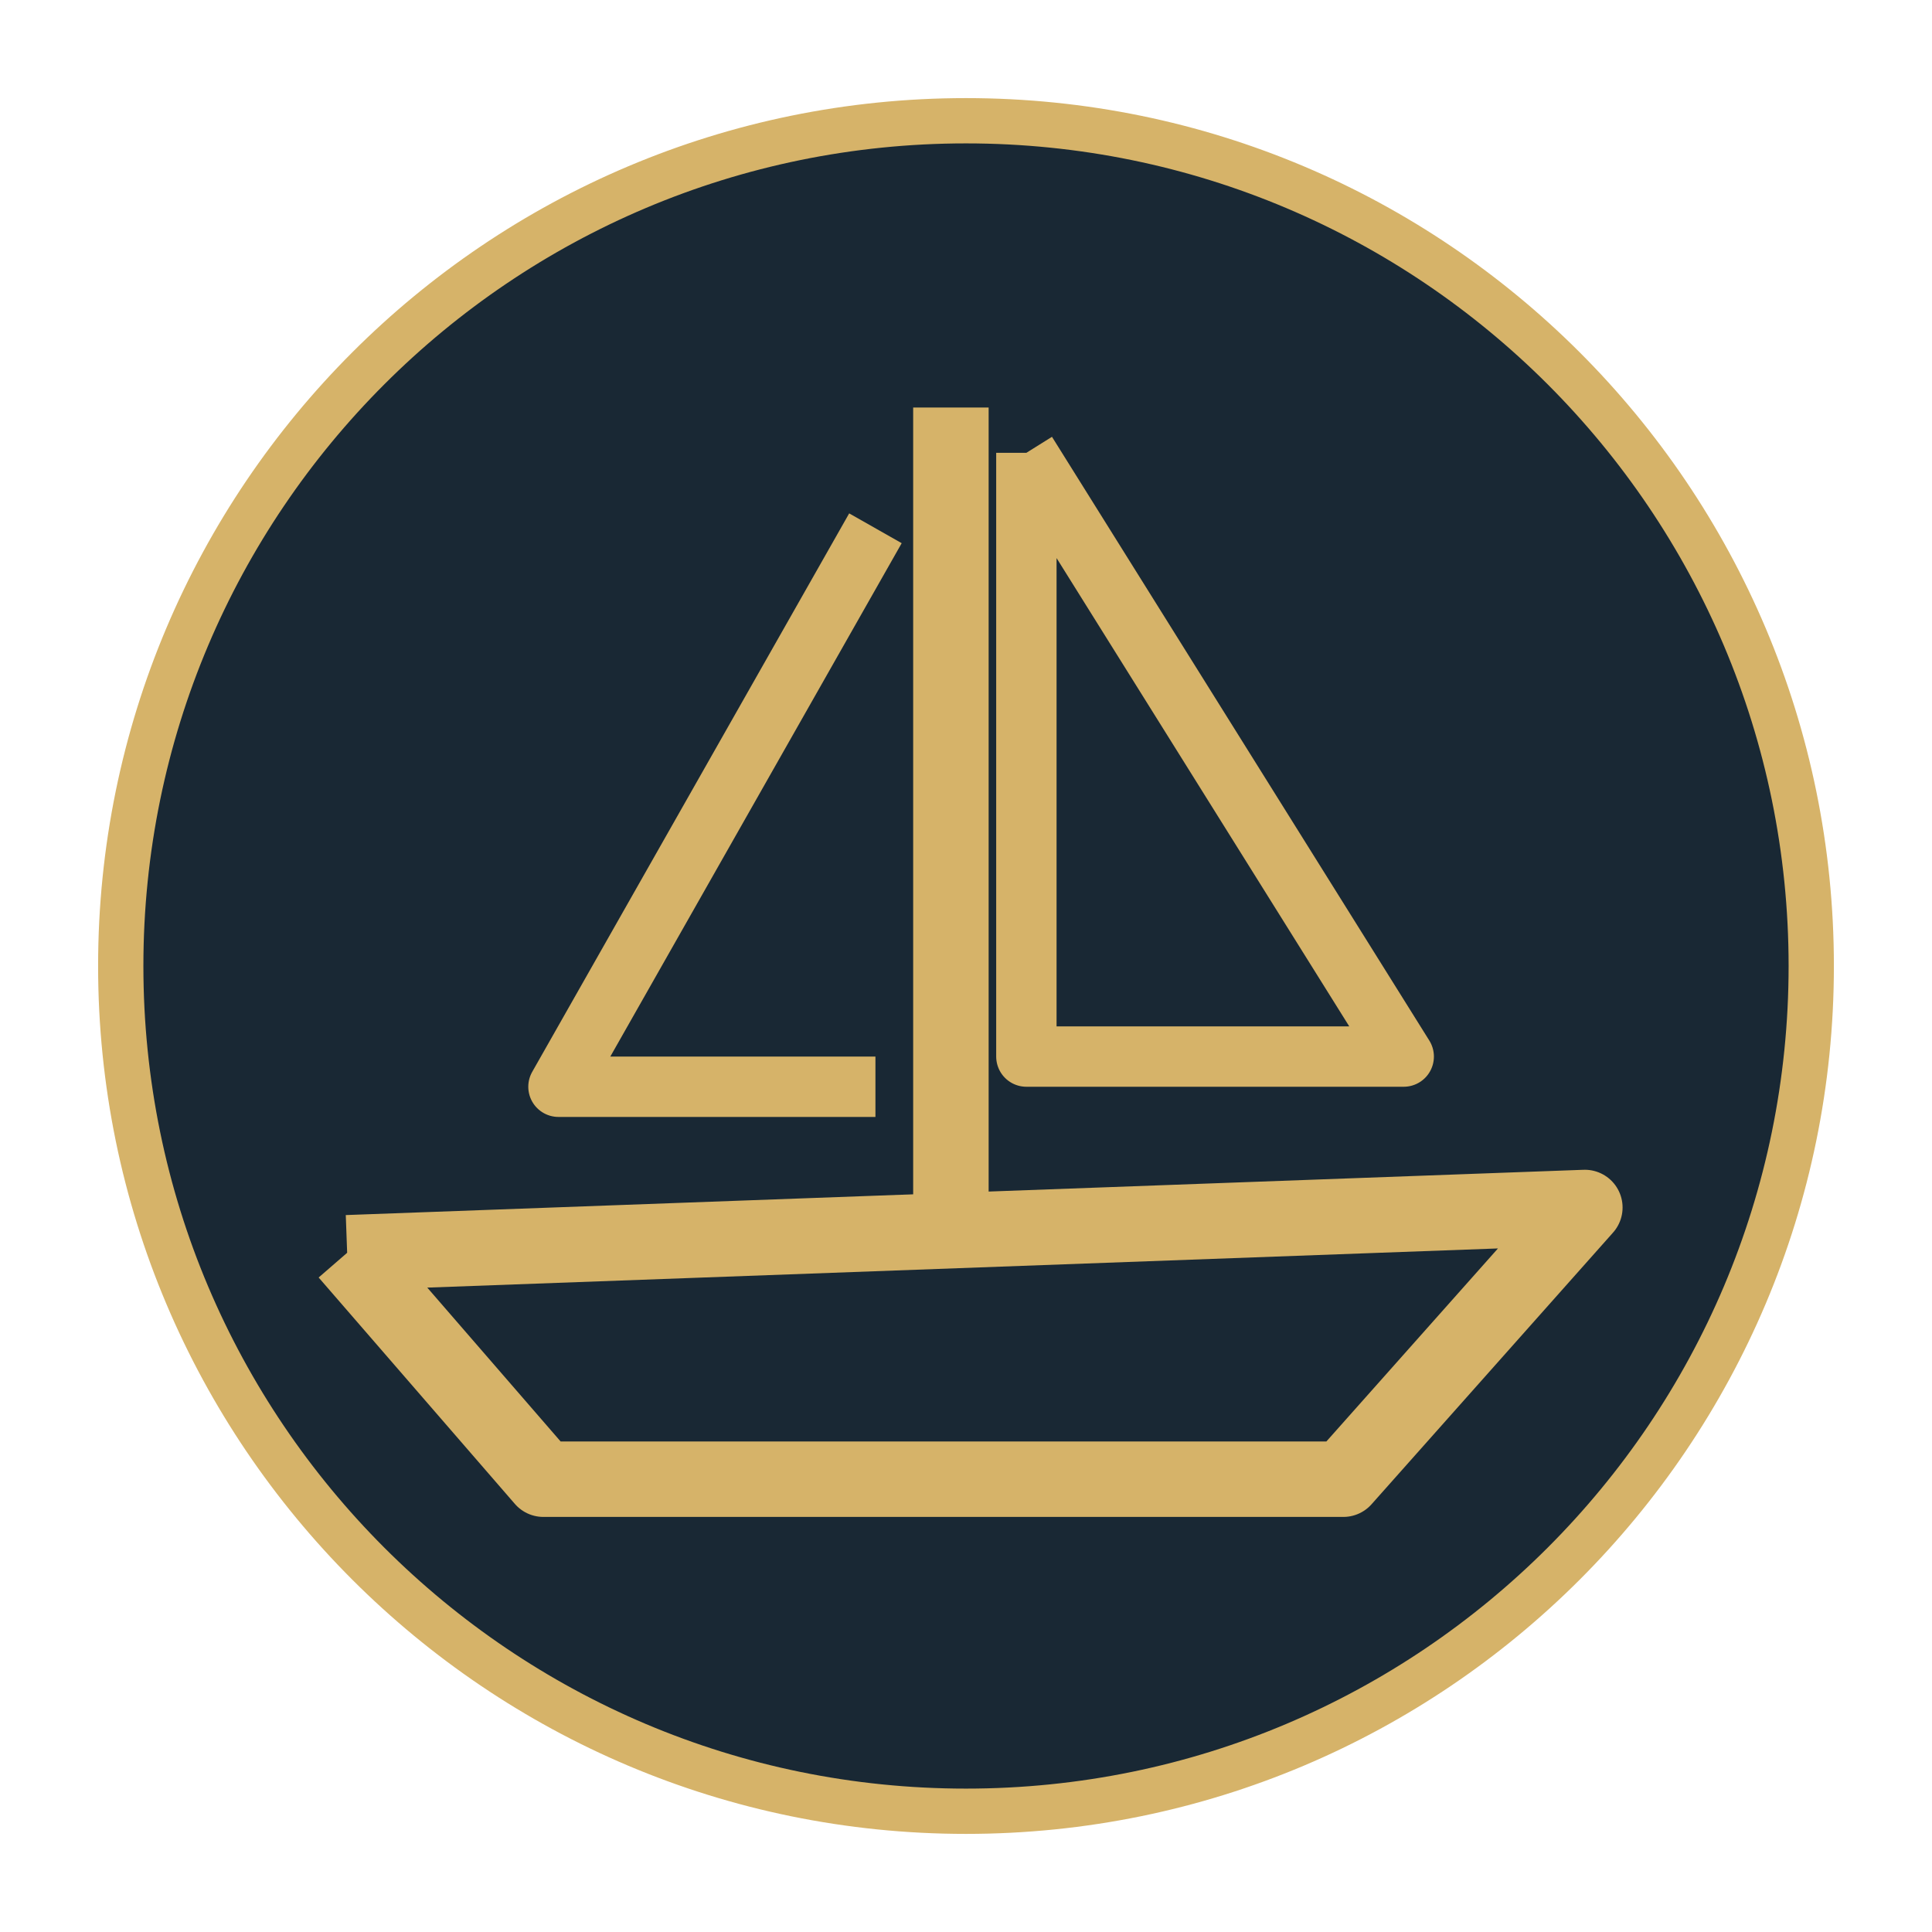
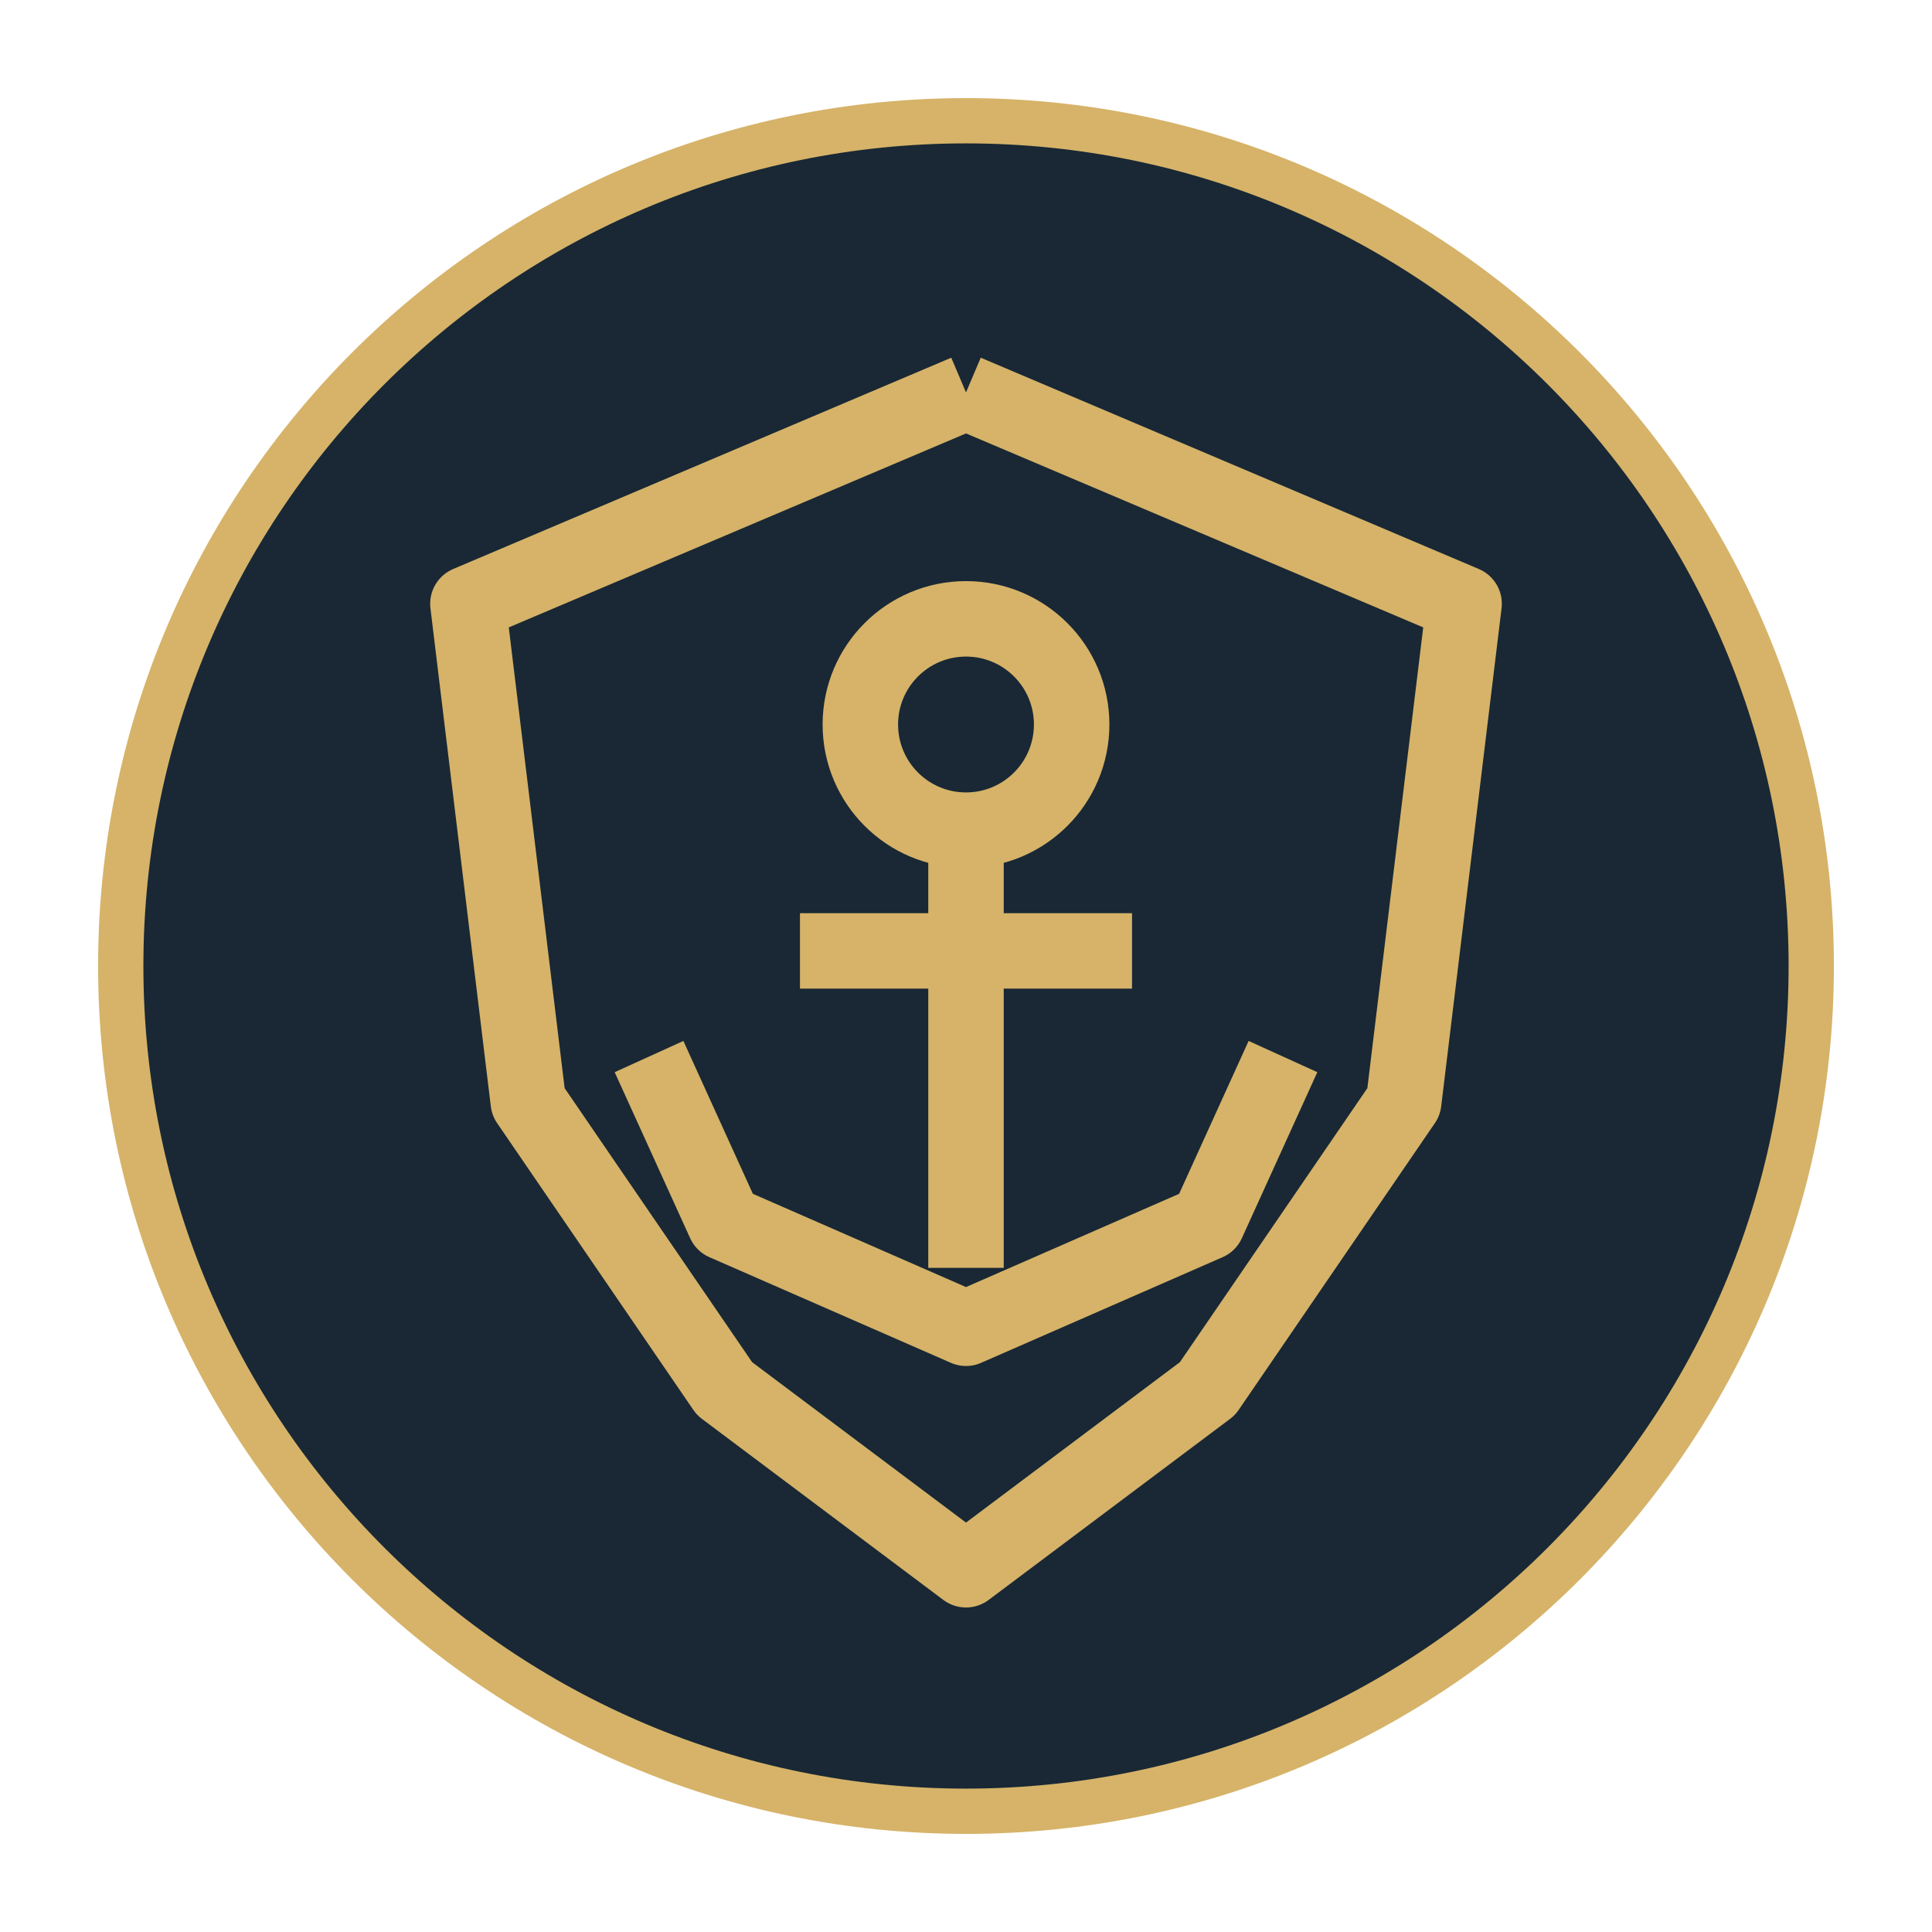
<svg xmlns="http://www.w3.org/2000/svg" viewBox="0 0 128 128">
-   <ellipse cx="64.0" cy="64.0" rx="56.0" ry="56.0" fill="rgb(25, 40, 52)" stroke="rgb(214, 179, 105)" stroke-width="3" />
-   <polyline points="23,83 36,98 89,98 105,80 23,83" fill="none" stroke="rgb(214, 179, 105)" stroke-width="5" stroke-linejoin="round" />
-   <polyline points="63,27 63,81" fill="none" stroke="rgb(214, 179, 105)" stroke-width="5" stroke-linejoin="round" />
-   <polyline points="68,30 93,70 68,70 68,30" fill="none" stroke="rgb(214, 179, 105)" stroke-width="4" stroke-linejoin="round" />
-   <polyline points="58,35 37,72 58,72" fill="none" stroke="rgb(214, 179, 105)" stroke-width="4" stroke-linejoin="round" />
+   <circle cx="64" cy="64" r="56" fill="#192834" stroke="#d6b369" stroke-width="3" />
+   <polyline points="64,26 97,40 93,73 80,92 64,104 48,92 35,73 31,40 64,26" fill="none" stroke="#d6b369" stroke-width="5" stroke-linejoin="round" />
+   <circle cx="64" cy="48" r="7" fill="none" stroke="#d6b369" stroke-width="5" />
+   <polyline points="64,55 64,84" fill="none" stroke="#d6b369" stroke-width="5" stroke-linejoin="round" />
+   <polyline points="43,70 48,81 64,88 80,81 85,70" fill="none" stroke="#d6b369" stroke-width="5" stroke-linejoin="round" />
+   <polyline points="53,63 75,63" fill="none" stroke="#d6b369" stroke-width="5" stroke-linejoin="round" />
</svg>
